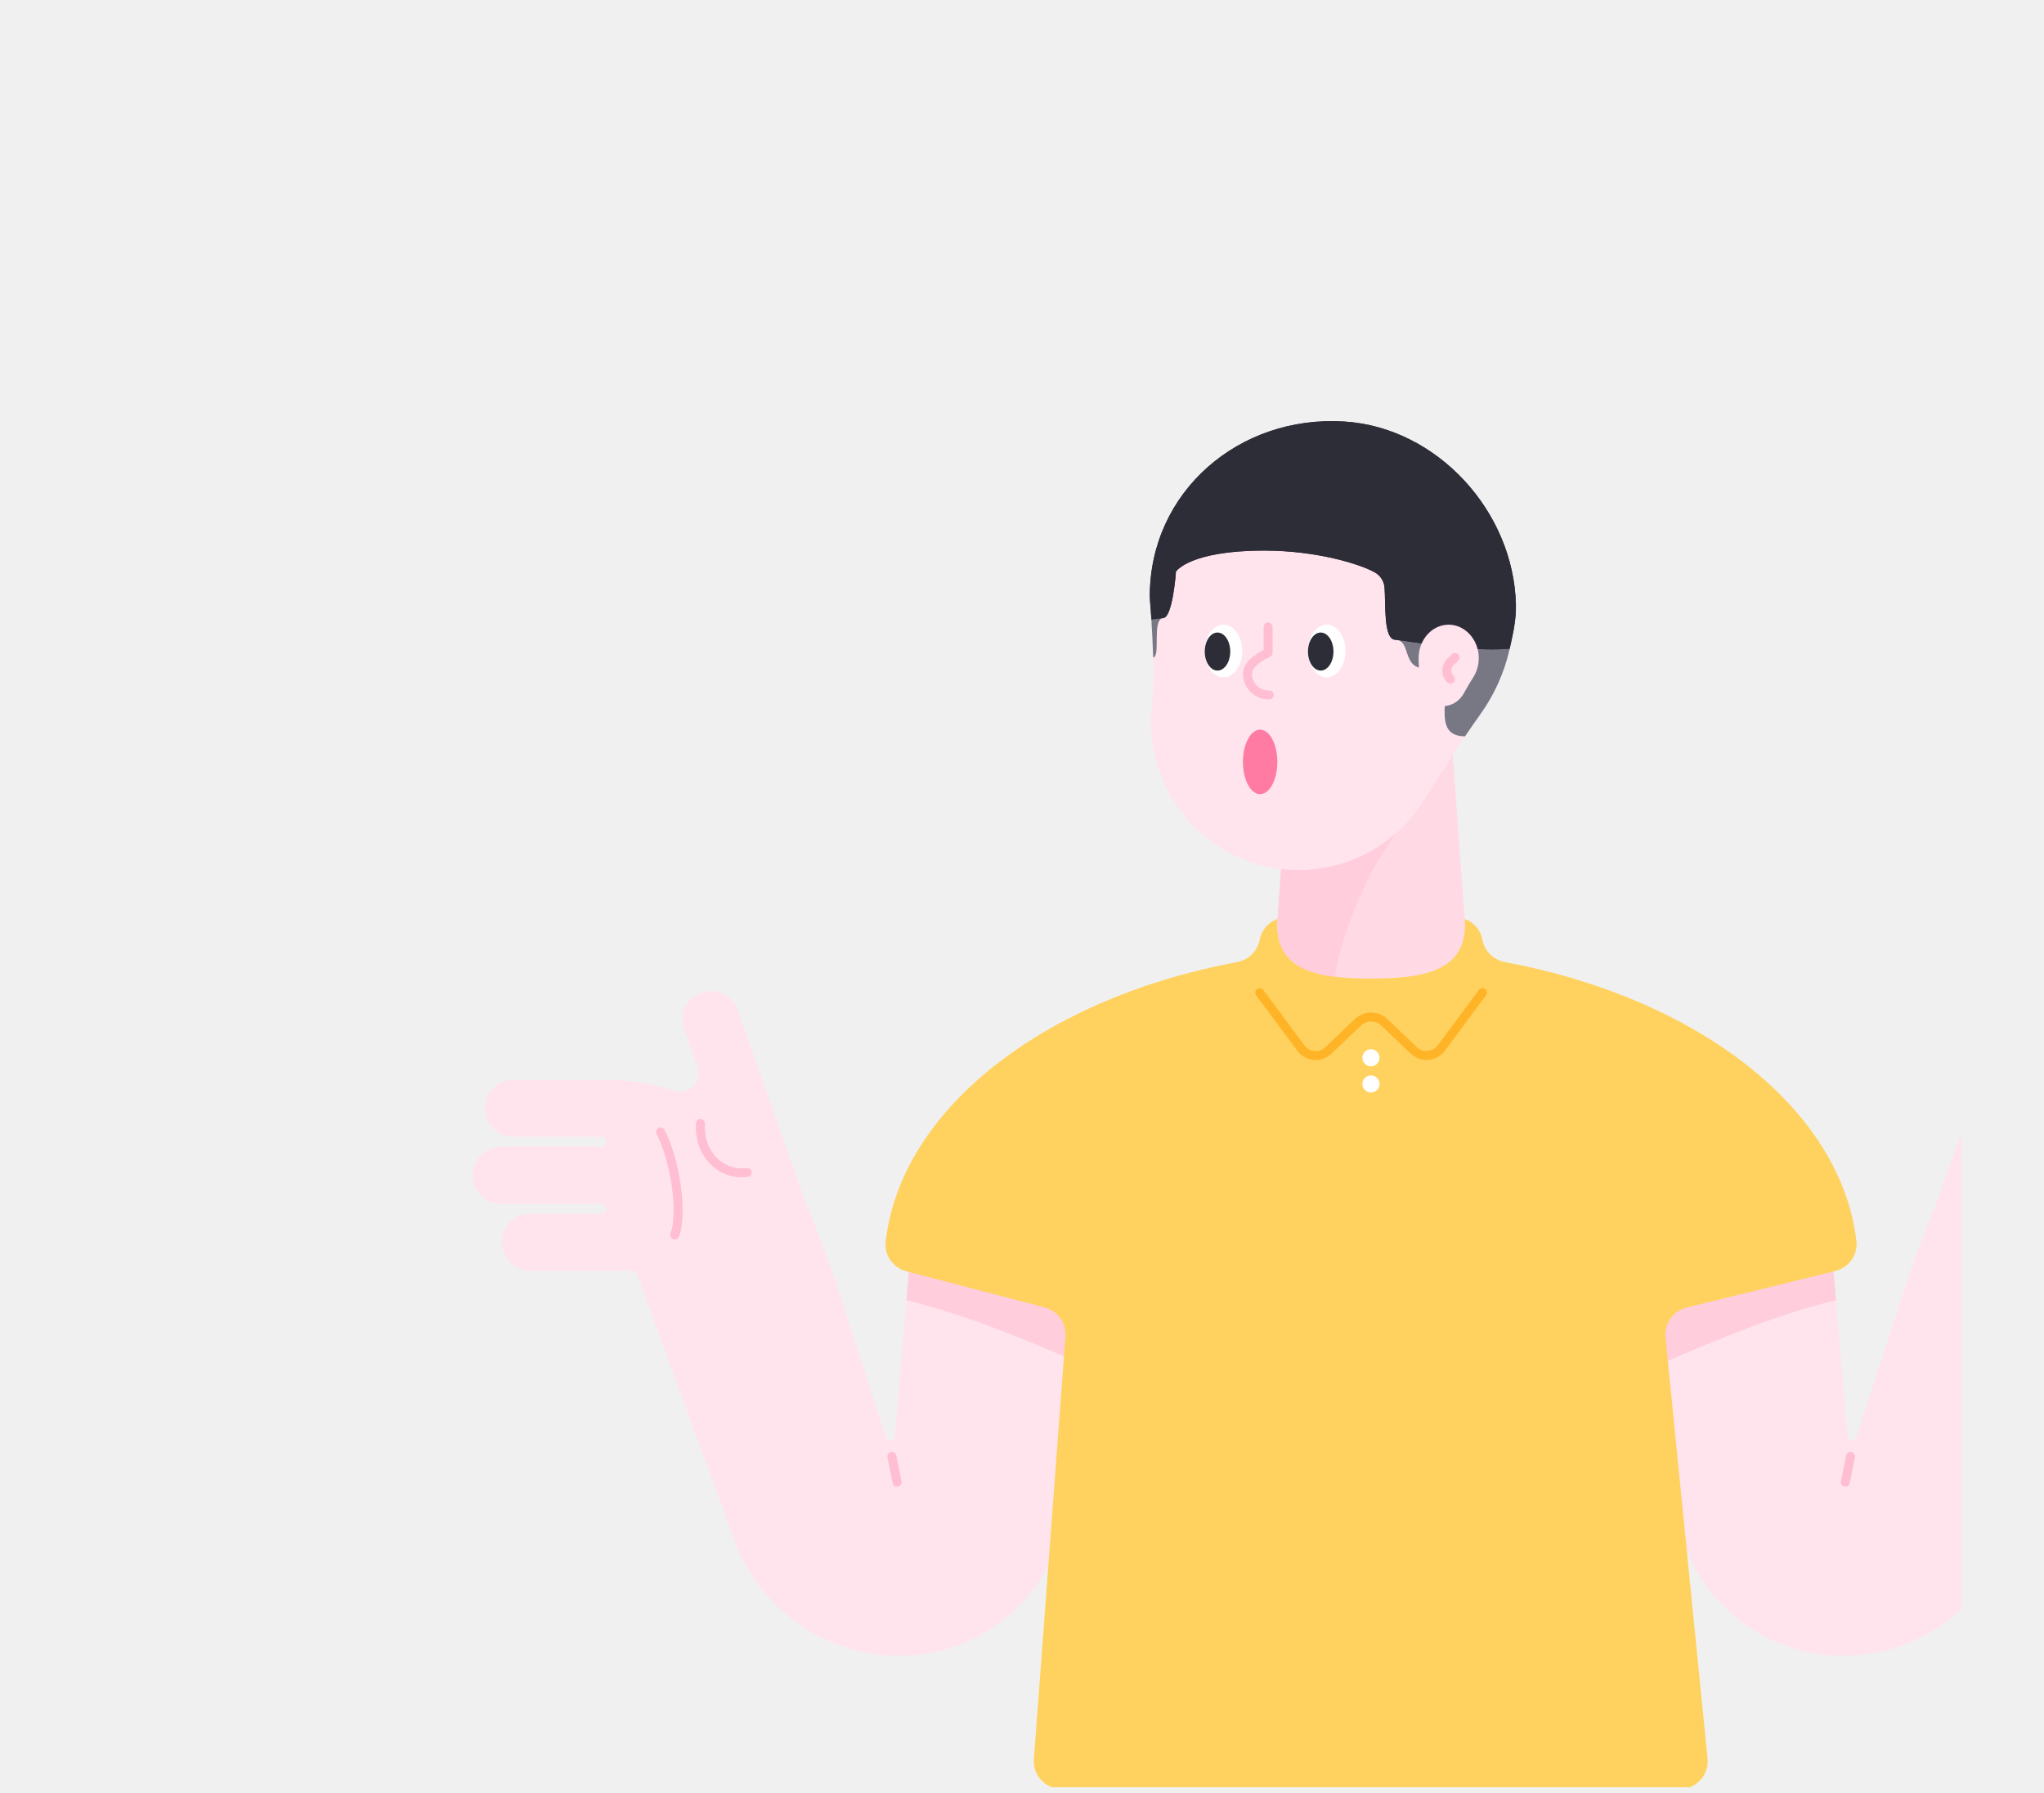
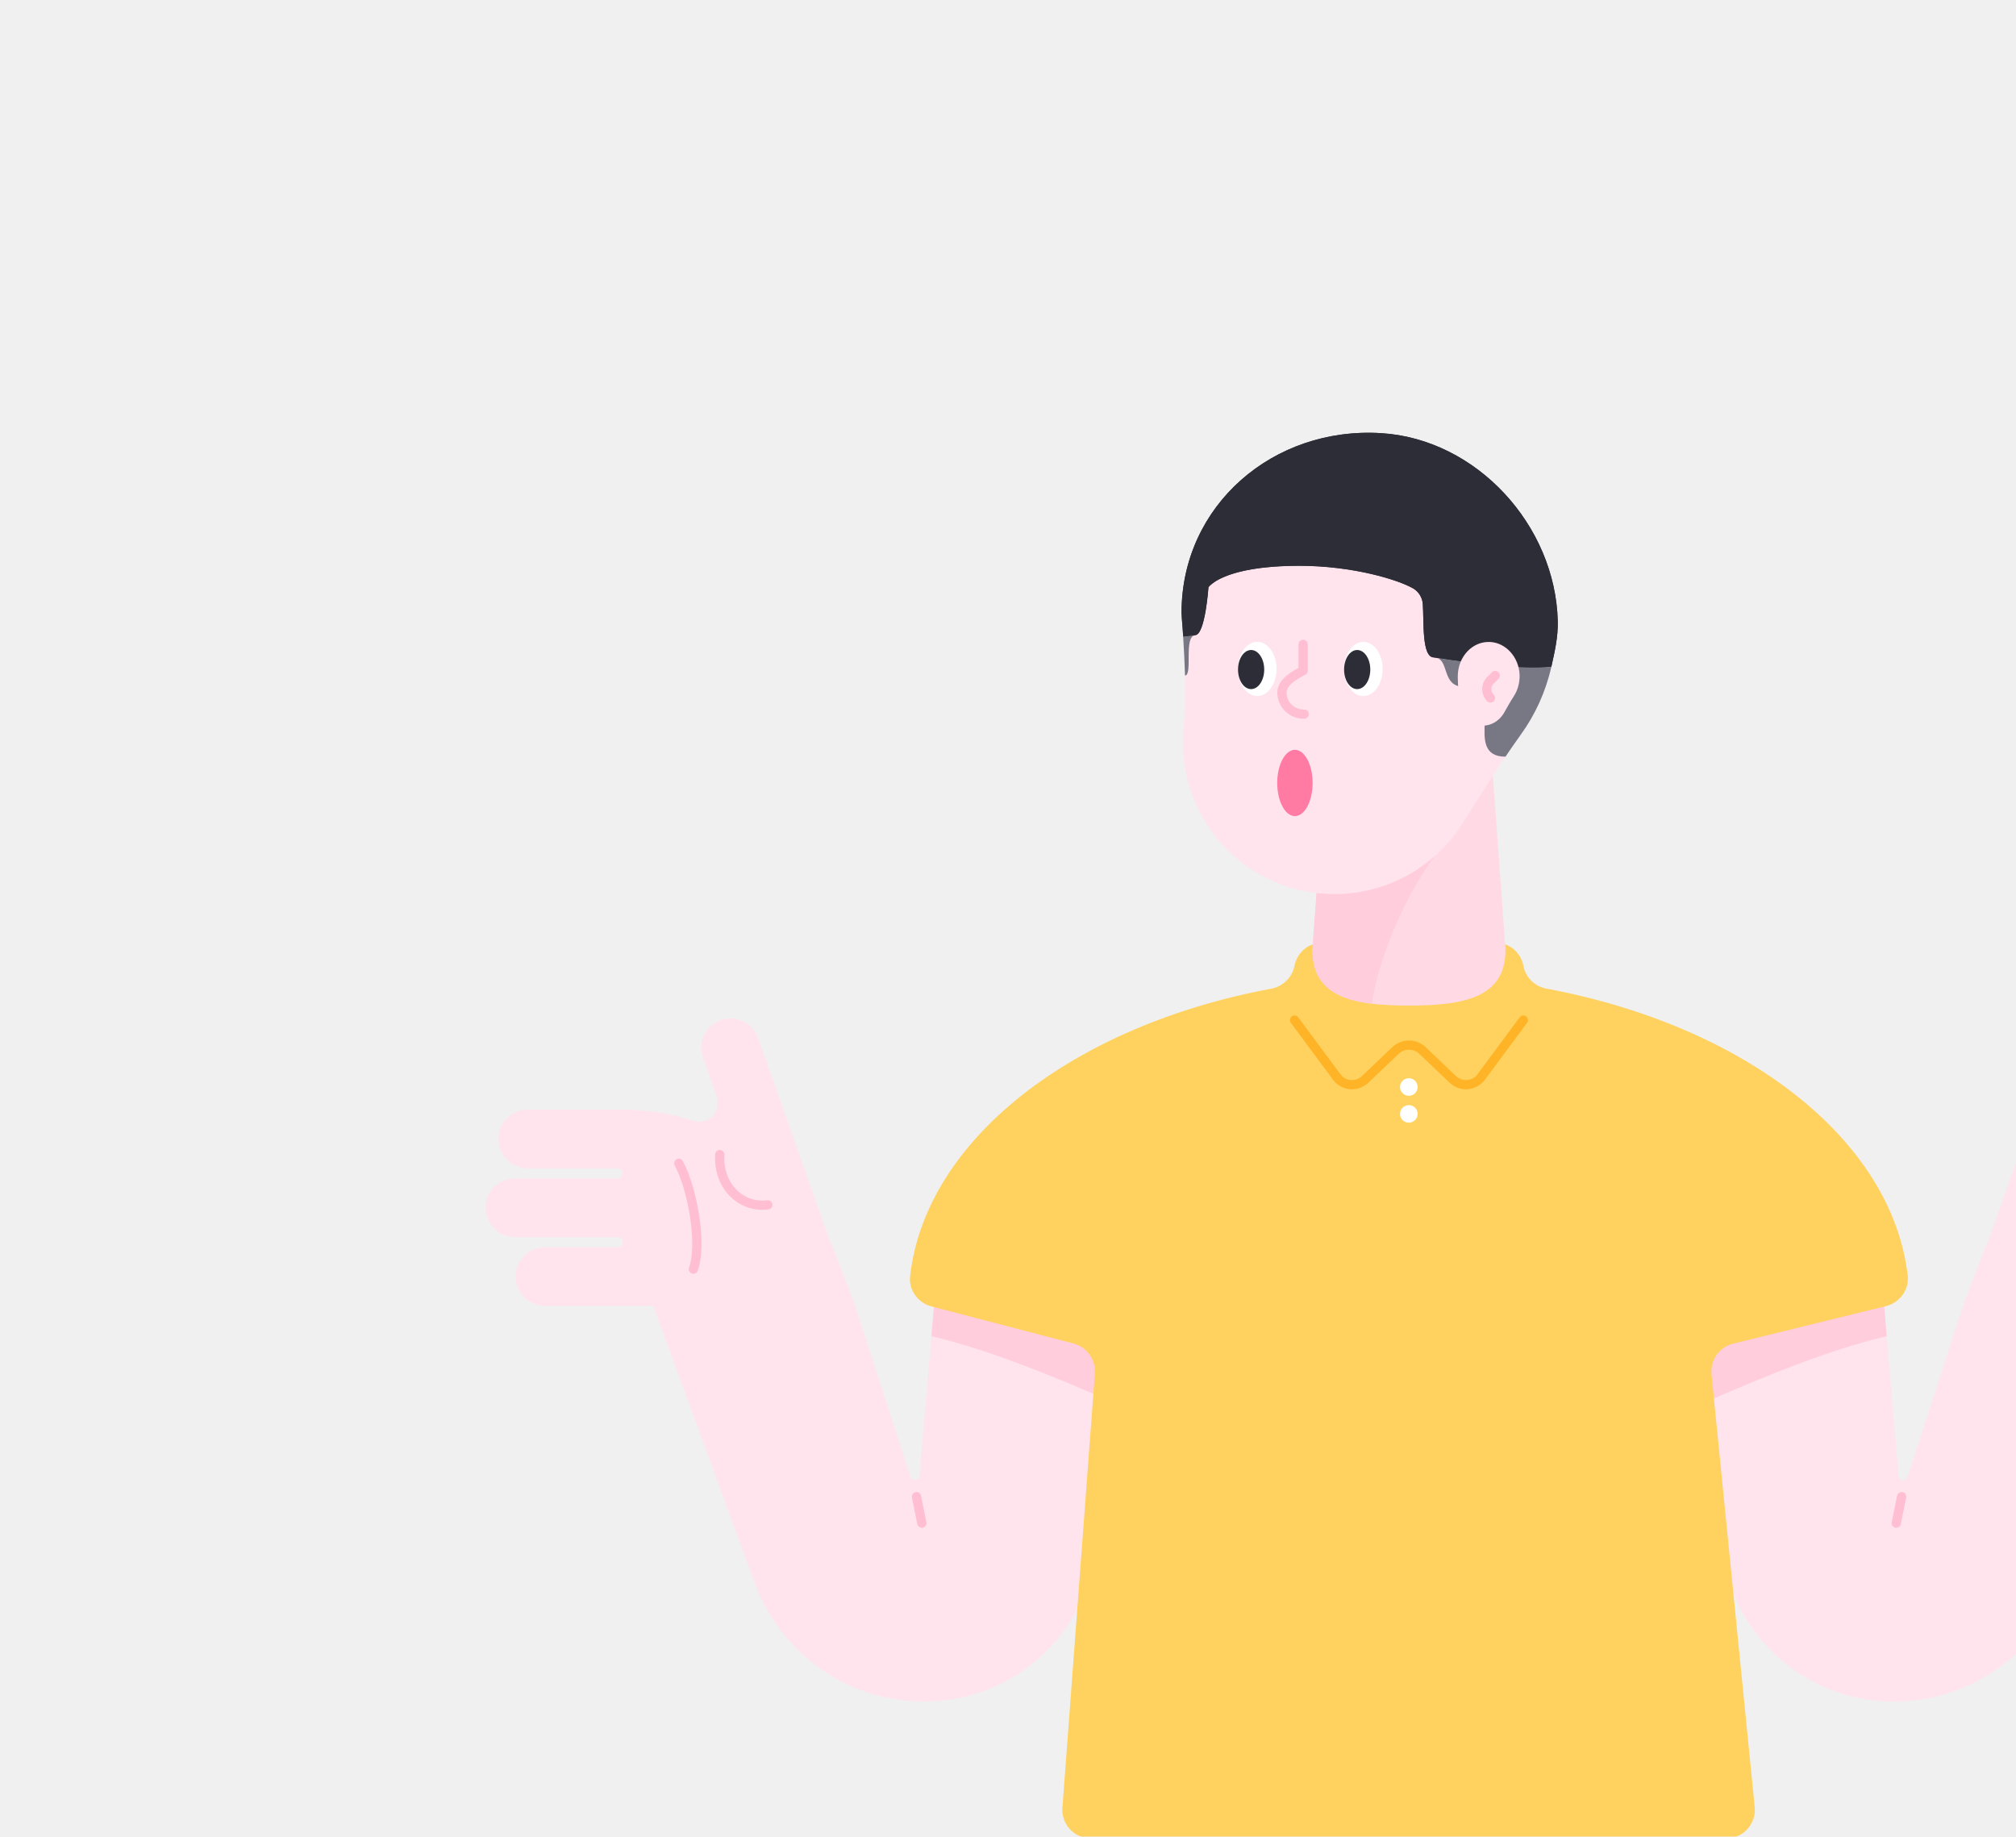
- <svg xmlns="http://www.w3.org/2000/svg" width="398" height="349" viewBox="0 0 398 349" fill="none">
+ <svg xmlns="http://www.w3.org/2000/svg" width="382" height="348" viewBox="0 0 382 348" fill="none">
  <mask id="mask0" mask-type="alpha" maskUnits="userSpaceOnUse" x="0" y="0" width="382" height="348">
-     <path d="M382 324C382 337.255 371.255 348 358 348L24 348C10.745 348 2.95782e-05 337.255 2.84194e-05 324L2.19259e-06 24C1.03382e-06 10.745 10.745 1.93855e-06 24 7.79773e-07L358 -2.84194e-05C371.255 -2.95782e-05 382 10.745 382 24L382 324Z" fill="#FFB428" />
+     <path d="M382 324C382 337.255 371.255 348 358 348L24 348C10.745 348 2.95782e-05 337.255 2.84194e-05 324L2.19259e-06 24C1.03382e-06 10.745 10.745 1.93855e-06 24 7.79773e-07L358 -2.84194e-05C371.255 -2.95782e-05 382 10.745 382 24L382 324Z" fill="#3C6EE6" />
  </mask>
  <g mask="url(#mask0)">
    <path d="M177.028 246.798L174.231 279.698C174.157 280.605 172.897 280.791 172.564 279.939L162.023 247.446L158.244 237.406C157.929 236.646 157.596 235.887 157.244 235.146L143.739 196.93C142.85 193.984 139.757 192.335 136.83 193.206C133.884 194.095 132.236 197.189 133.106 200.116L135.829 207.822C136.793 210.564 134.218 213.287 131.439 212.379C127.178 210.99 122.658 210.249 118.009 210.249H100.003C96.928 210.249 94.445 212.731 94.445 215.806C94.445 218.881 96.928 221.364 100.003 221.364H117.045C117.583 221.364 118.009 221.79 118.009 222.327C118.009 222.864 117.583 223.29 117.045 223.29H97.557C94.482 223.29 92 225.772 92 228.848C92 231.923 94.482 234.405 97.557 234.405H117.045C117.583 234.405 118.009 234.831 118.009 235.368C118.009 235.906 117.583 236.332 117.045 236.332H103.263C100.188 236.332 97.706 238.814 97.706 241.889C97.706 244.964 100.188 247.446 103.263 247.446H118.009H123.788L143.332 300.834C148.519 313.857 161.116 322.416 175.139 322.416C192.107 322.416 206.26 309.485 207.816 292.61L211.595 251.522L177.028 246.798Z" fill="#FFE4EE" />
    <path d="M136.384 218.77C136.032 224.846 140.552 228.959 145.479 228.292" stroke="#FFBED2" stroke-width="1.751" stroke-miterlimit="10" stroke-linecap="round" stroke-linejoin="round" />
    <path d="M131.382 240.481C133.105 235.794 131.234 225.291 128.622 220.419" stroke="#FFBED2" stroke-width="1.751" stroke-miterlimit="10" stroke-linecap="round" stroke-linejoin="round" />
    <path d="M177.028 246.798L211.595 251.503L210.317 265.452C198.869 260.487 187.55 255.838 176.491 253.17L177.028 246.798Z" fill="#FFCDDC" />
    <path d="M173.656 283.588L174.675 288.608" stroke="#FFBED2" stroke-width="1.751" stroke-miterlimit="10" stroke-linecap="round" stroke-linejoin="round" />
    <path d="M356.958 246.798L359.755 279.697C359.829 280.605 361.089 280.79 361.422 279.938L371.963 247.446L375.742 237.406C376.057 236.646 376.39 235.886 376.742 235.145L390.247 196.929C391.136 193.984 394.229 192.335 397.156 193.206C400.102 194.095 401.75 197.188 400.88 200.115L398.157 207.822C397.193 210.563 399.768 213.286 402.547 212.379C406.808 210.989 411.328 210.248 415.977 210.248L433.983 210.248C437.058 210.248 439.541 212.731 439.541 215.806C439.541 218.881 437.058 221.363 433.983 221.363L416.941 221.363C416.403 221.363 415.977 221.789 415.977 222.326C415.977 222.864 416.403 223.29 416.941 223.29L436.428 223.29C439.504 223.29 441.986 225.772 441.986 228.847C441.986 231.922 439.504 234.404 436.428 234.404L416.922 234.404C416.385 234.404 415.959 234.831 415.959 235.368C415.959 235.905 416.385 236.331 416.922 236.331H430.704C433.78 236.331 436.262 238.813 436.262 241.889C436.262 244.964 433.78 247.446 430.704 247.446H415.959H410.179L390.635 300.834C385.449 313.857 372.852 322.415 358.829 322.415C341.86 322.415 327.707 309.485 326.151 292.609L322.372 251.521L356.958 246.798Z" fill="#FFE4EE" />
    <path d="M356.958 246.797L322.391 251.503L323.669 265.452C335.117 260.487 346.436 255.837 357.495 253.17L356.958 246.797Z" fill="#FFCDDC" />
    <path d="M360.329 283.588L359.311 288.608" stroke="#FFBED2" stroke-width="1.751" stroke-miterlimit="10" stroke-linecap="round" stroke-linejoin="round" />
    <path d="M203.426 254.577C205.964 255.244 207.65 257.615 207.465 260.227L201.314 342.533C201.074 345.682 203.575 348.349 206.724 348.349H327.097C330.302 348.349 332.803 345.589 332.488 342.384L324.3 260.394C324.04 257.708 325.782 255.244 328.394 254.596L357.366 247.482C359.978 246.834 361.794 244.352 361.479 241.684C358.441 215.75 330.45 194.317 293.049 187.333C290.826 186.925 289.084 185.239 288.658 183.016C288.306 181.146 286.991 179.534 285.176 178.941C273.024 174.847 260.89 174.847 248.756 178.941C246.941 179.552 245.644 181.146 245.274 183.016C244.848 185.221 243.088 186.925 240.883 187.333C203.463 194.317 175.454 215.787 172.453 241.758C172.138 244.407 173.917 246.871 176.491 247.538L203.426 254.577Z" fill="#FFD25F" />
    <path d="M288.658 193.279L280.656 204.079C279.377 205.802 276.858 206.024 275.302 204.542L269.541 199.059C268.114 197.688 265.854 197.688 264.409 199.059L258.648 204.542C257.092 206.024 254.573 205.82 253.295 204.079L245.292 193.279" stroke="#FFB428" stroke-width="1.751" stroke-miterlimit="10" stroke-linecap="round" stroke-linejoin="round" />
    <path d="M266.947 207.636C267.868 207.636 268.615 206.89 268.615 205.969C268.615 205.048 267.868 204.302 266.947 204.302C266.027 204.302 265.28 205.048 265.28 205.969C265.28 206.89 266.027 207.636 266.947 207.636Z" fill="white" />
    <path d="M266.947 212.73C267.868 212.73 268.615 211.984 268.615 211.063C268.615 210.142 267.868 209.396 266.947 209.396C266.027 209.396 265.28 210.142 265.28 211.063C265.28 211.984 266.027 212.73 266.947 212.73Z" fill="white" />
    <path d="M282.379 140.188H251.609L248.83 178.033C247.571 188.889 256.055 190.538 266.984 190.538C277.914 190.538 286.398 188.889 285.139 178.033L282.379 140.188Z" fill="#FFDAE4" />
    <path d="M275.339 158.527C269.522 163.139 261.667 178.663 259.945 190.185C253.572 189.407 249.071 187.092 248.719 180.886C248.737 179.719 248.756 178.756 248.793 178.256C248.793 178.182 248.811 178.126 248.811 178.052L250.164 159.453L275.339 158.527Z" fill="#FFCDDC" />
    <path d="M224.136 118.607C224.136 98.508 240.919 82.336 261.222 83.317C279.247 84.188 293.992 99.026 294.77 117.051C295.122 125.331 292.621 133.001 288.176 139.169C284.23 144.634 280.692 150.377 277.079 156.082C271.3 165.196 260.518 170.809 248.607 169.105C237.085 167.456 227.563 158.676 224.914 147.357C224.154 144.097 223.969 140.91 224.284 137.891C224.858 132.167 224.543 126.406 224.21 120.645C224.154 119.959 224.136 119.292 224.136 118.607Z" fill="#FFE4EE" />
    <path d="M258.333 131.888C260.348 131.888 261.982 129.591 261.982 126.757C261.982 123.923 260.348 121.625 258.333 121.625C256.317 121.625 254.683 123.923 254.683 126.757C254.683 129.591 256.317 131.888 258.333 131.888Z" fill="white" />
    <path d="M257.165 130.573C258.536 130.573 259.648 128.915 259.648 126.869C259.648 124.822 258.536 123.164 257.165 123.164C255.794 123.164 254.683 124.822 254.683 126.869C254.683 128.915 255.794 130.573 257.165 130.573Z" fill="#2D2D37" />
    <path d="M238.234 131.888C240.249 131.888 241.883 129.591 241.883 126.757C241.883 123.923 240.249 121.625 238.234 121.625C236.218 121.625 234.584 123.923 234.584 126.757C234.584 129.591 236.218 131.888 238.234 131.888Z" fill="white" />
    <path d="M237.067 130.573C238.438 130.573 239.549 128.915 239.549 126.869C239.549 124.822 238.438 123.164 237.067 123.164C235.696 123.164 234.584 124.822 234.584 126.869C234.584 128.915 235.696 130.573 237.067 130.573Z" fill="#2D2D37" />
    <path d="M226.47 120.348L224.191 120.645C224.34 123.09 224.469 125.535 224.543 127.999C226.044 127.943 224.247 120.515 226.47 120.385" fill="#787885" />
    <path d="M271.707 124.608C274.838 124.608 272.893 130.147 277.468 130.147C285.879 130.147 276.801 143.374 285.267 143.374C286.212 141.966 287.194 140.558 288.176 139.187C290.899 135.408 292.899 131.055 293.955 126.35C288.398 126.887 280.321 125.905 271.707 124.59" fill="#787885" />
    <path d="M224.136 118.607C224.136 98.341 241.197 82.057 261.723 83.335C279.821 84.466 294.345 99.563 294.789 117.699C294.863 120.663 294.567 123.552 293.937 126.331C294.567 123.571 295.234 120.681 295.16 117.699C294.715 99.563 279.821 83.206 261.723 82.076C241.179 80.798 223.877 95.821 223.877 116.087C223.877 116.772 224.155 119.94 224.192 120.607C224.192 120.607 224.192 120.607 224.192 120.626C224.192 120.626 224.192 120.626 224.192 120.607C224.155 119.959 224.136 119.292 224.136 118.607Z" fill="#2D2D37" />
    <path d="M266.484 110.251C263.724 108.64 256.369 105.972 246.199 105.972C231.639 105.972 230.231 110.048 230.231 110.048C230.231 110.048 230.212 110.122 230.194 110.233C232.046 109.029 236.455 107.213 246.199 107.213C256.369 107.213 264.983 109.881 267.743 111.492C267.762 111.511 267.78 111.511 267.78 111.53C267.466 111.011 267.021 110.566 266.484 110.251Z" fill="#2D2D37" />
    <path d="M269.596 114.439C269.837 117.754 269.355 124.571 271.707 124.571C280.321 125.887 288.398 126.868 293.956 126.331C294.567 123.571 294.882 120.681 294.808 117.699C294.363 99.563 279.84 84.447 261.741 83.336C241.197 82.057 224.155 98.341 224.155 118.607C224.155 119.292 224.173 119.959 224.21 120.626C224.21 120.626 224.21 120.626 224.21 120.644L226.489 120.348C228.378 120.237 228.99 111.271 228.99 111.271C228.99 111.271 229.286 110.826 230.212 110.233C230.231 110.122 230.249 110.048 230.249 110.048C230.249 110.048 231.657 105.973 246.218 105.973C256.388 105.973 263.742 108.64 266.502 110.252C267.039 110.567 267.484 110.993 267.799 111.512C268.836 112.141 269.503 113.234 269.596 114.439Z" fill="#2D2D37" />
    <path d="M228.973 111.271C228.973 111.271 231.641 107.195 246.201 107.195C256.371 107.195 264.985 109.863 267.745 111.475C268.82 112.104 269.505 113.197 269.598 114.438C269.839 117.754 269.357 124.571 271.71 124.571C280.324 125.887 288.4 126.868 293.958 126.331C294.588 123.571 295.254 120.681 295.18 117.699C294.736 99.563 279.842 83.206 261.743 82.076C241.199 80.798 223.897 95.821 223.897 116.087C223.897 116.772 224.175 119.94 224.212 120.607C224.212 120.607 224.212 120.607 224.212 120.626L226.491 120.329C228.362 120.218 228.973 111.271 228.973 111.271Z" fill="#2D2D37" />
    <path d="M276.228 128.147C276.228 124.442 279.007 121.459 282.378 121.644C285.361 121.811 287.806 124.534 287.936 127.85C287.991 129.369 287.584 130.777 286.843 131.926C286.194 132.926 285.602 133.982 285.009 135.038C284.046 136.705 282.267 137.742 280.285 137.446C278.377 137.15 276.802 135.519 276.358 133.445C276.228 132.852 276.209 132.259 276.246 131.703C276.339 130.647 276.284 129.592 276.228 128.536C276.228 128.387 276.228 128.276 276.228 128.147Z" fill="#FFE4EE" />
    <path d="M245.366 154.637C247.218 154.637 248.719 151.825 248.719 148.357C248.719 144.889 247.218 142.077 245.366 142.077C243.514 142.077 242.013 144.889 242.013 148.357C242.013 151.825 243.514 154.637 245.366 154.637Z" fill="#FF7BA4" />
    <path d="M247.125 135.315C244.847 135.371 242.957 133.574 242.902 131.296C242.846 129.017 246.032 127.591 246.921 127.072V122.089" stroke="#FFBED2" stroke-width="1.751" stroke-miterlimit="10" stroke-linecap="round" stroke-linejoin="round" />
    <path d="M283.322 127.999L282.415 128.906C281.489 129.833 281.489 131.333 282.415 132.259" stroke="#FFBED2" stroke-width="1.751" stroke-miterlimit="10" stroke-linecap="round" stroke-linejoin="round" />
  </g>
</svg>
